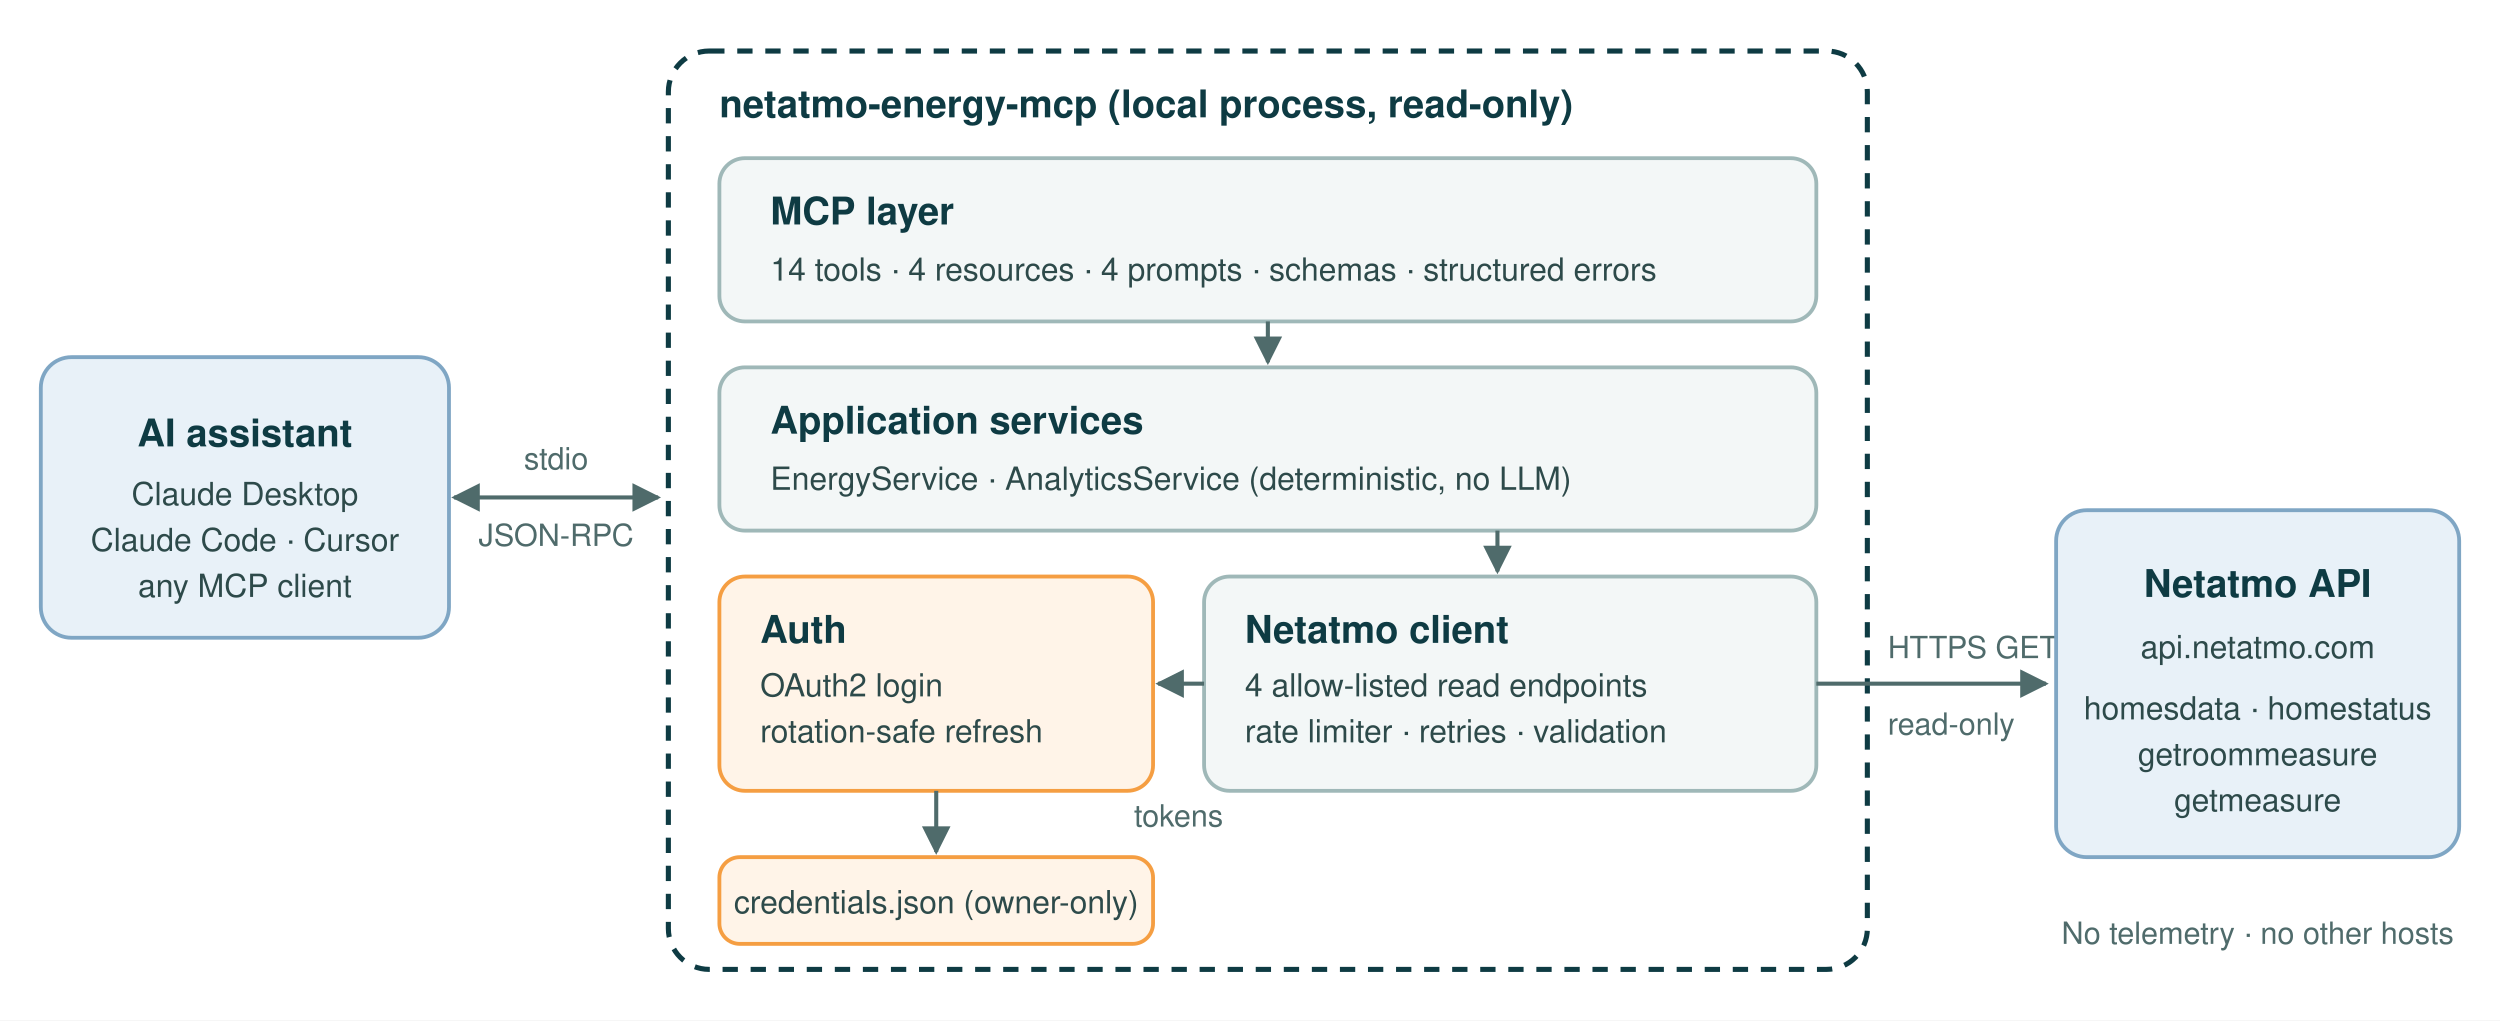
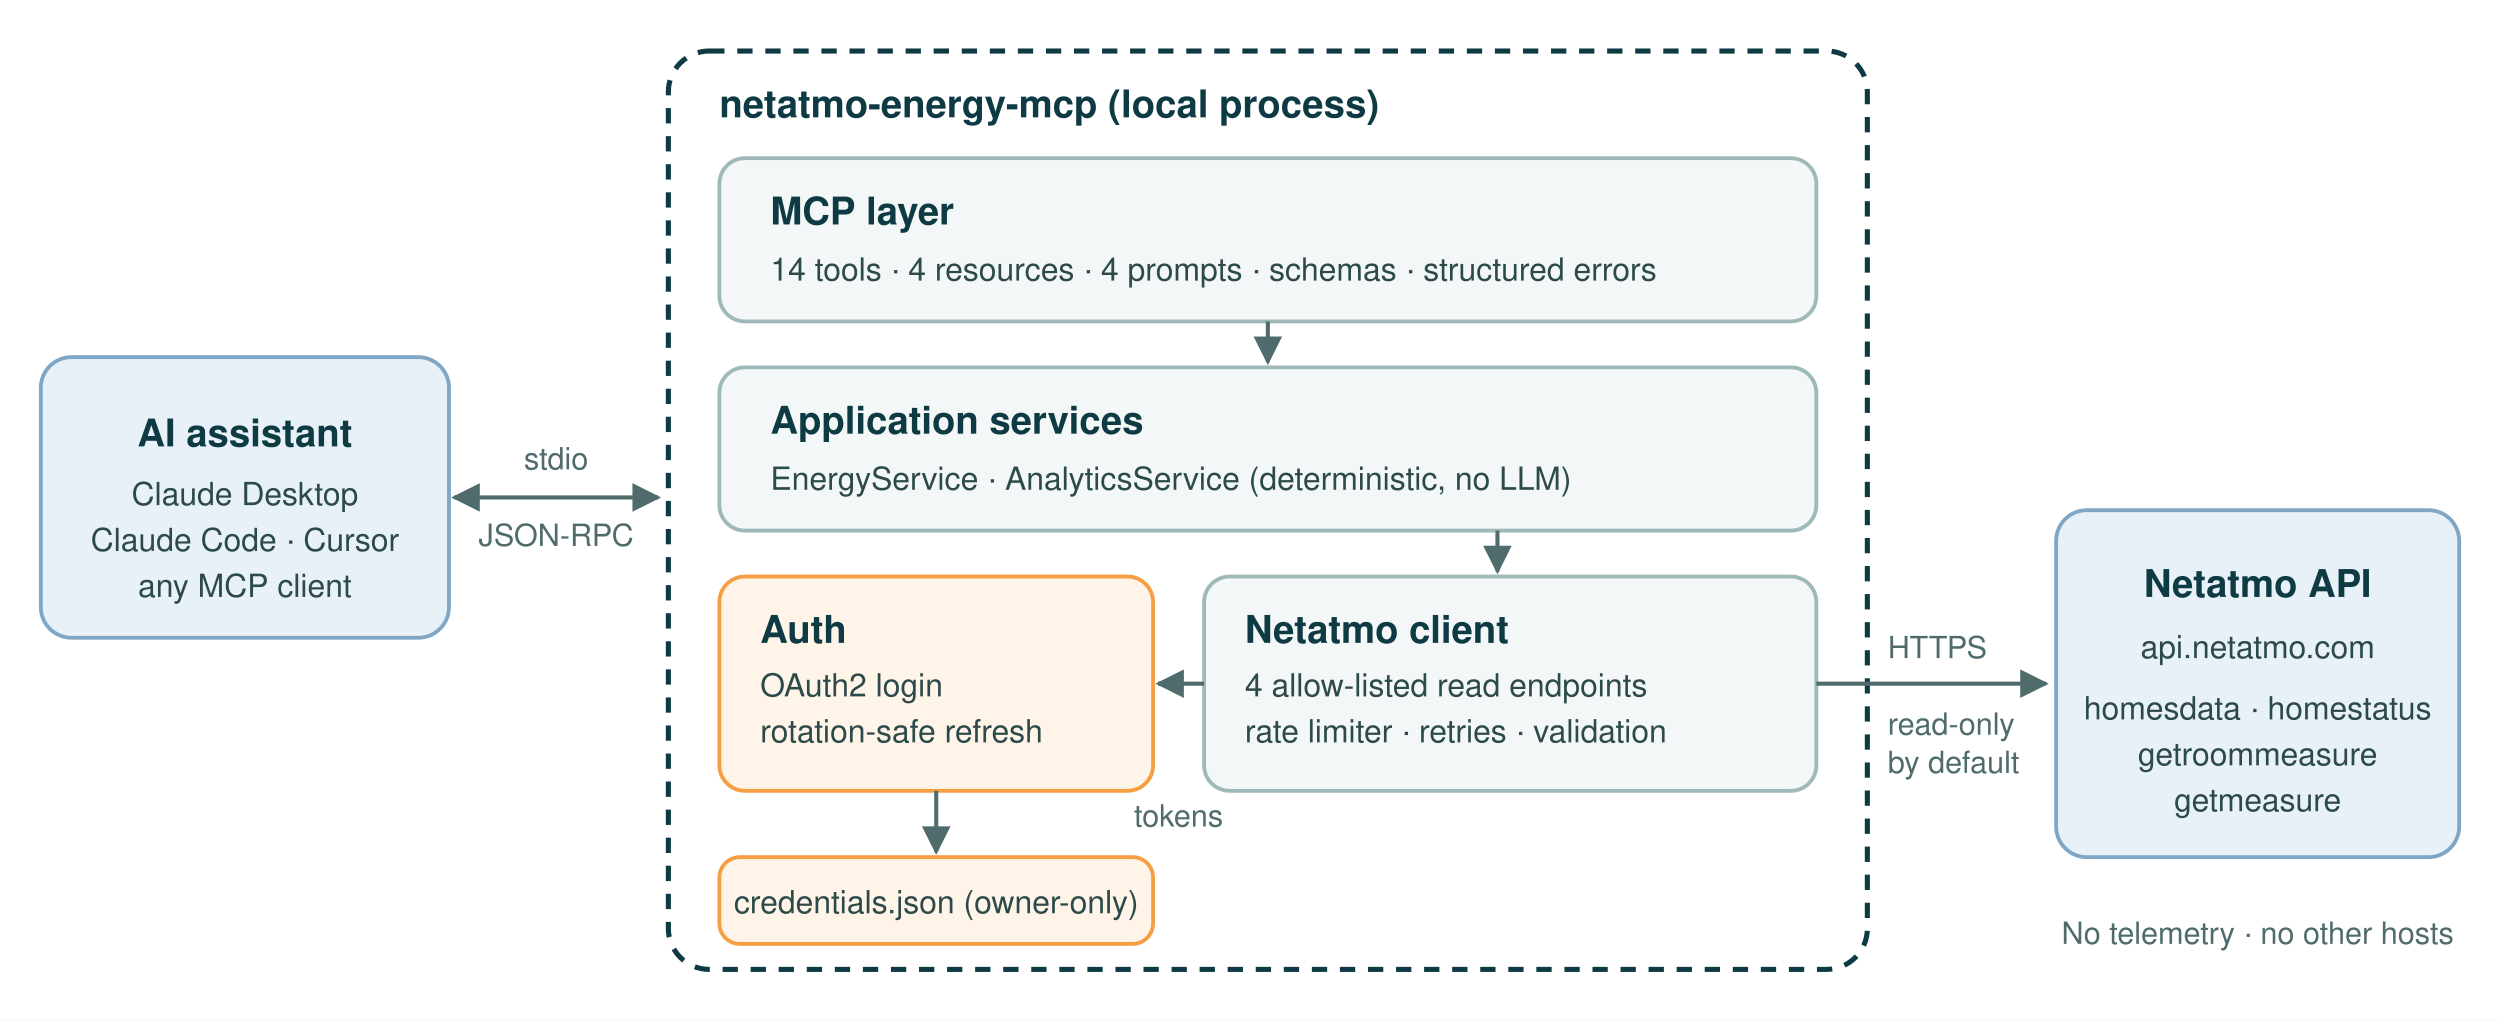
<svg xmlns="http://www.w3.org/2000/svg" viewBox="0 0 980 400" width="980" height="400" role="img" aria-labelledby="title desc" font-family="-apple-system, 'Segoe UI', Helvetica, Arial, sans-serif">
  <style>
    .bg { fill: #ffffff; }
    .box { fill: #F3F7F7; stroke: #9FB8B8; stroke-width: 1.5; }
    .proc { fill: none; stroke: #0E3B43; stroke-width: 2; stroke-dasharray: 6 5; }
    .accent { fill: #FFF4E8; stroke: #F59E42; stroke-width: 1.5; }
    .ext { fill: #E8F1F8; stroke: #7FA6C4; stroke-width: 1.5; }
    .h { fill: #0E3B43; font-size: 15px; font-weight: 600; }
    .t { fill: #2D4A4A; font-size: 12.5px; }
    .lbl { fill: #4F6B6B; font-size: 12px; }
    .line { stroke: #4F6B6B; stroke-width: 1.6; fill: none; marker-end: url(#arrow); }
    .both { marker-start: url(#arrow-s); }
    .arrowhead { fill: #4F6B6B; }
    @media (prefers-color-scheme: dark) {
      .bg { fill: #0D1117; }
      .box { fill: #161B22; stroke: #3D5A5A; }
      .proc { stroke: #5FB3A6; }
      .accent { fill: #2A1F12; stroke: #F59E42; }
      .ext { fill: #13202C; stroke: #4C7898; }
      .h { fill: #D7EDEA; }
      .t { fill: #B8CDCB; }
      .lbl { fill: #9DB3B1; }
      .line { stroke: #9DB3B1; }
      .arrowhead { fill: #9DB3B1; }
    }
  </style>
  <defs>
    <marker id="arrow" viewBox="0 0 10 10" refX="9" refY="5" markerWidth="7" markerHeight="7" orient="auto">
      <path class="arrowhead" d="M0,0 L10,5 L0,10 z" />
    </marker>
    <marker id="arrow-s" viewBox="0 0 10 10" refX="1" refY="5" markerWidth="7" markerHeight="7" orient="auto">
      <path class="arrowhead" d="M10,0 L0,5 L10,10 z" />
    </marker>
  </defs>
  <rect class="bg" width="980" height="400" />
  <rect class="ext" x="16" y="140" width="160" height="110" rx="12" />
  <text class="h" x="96" y="175" text-anchor="middle">AI assistant</text>
  <text class="t" x="96" y="198" text-anchor="middle">Claude Desktop</text>
  <text class="t" x="96" y="216" text-anchor="middle">Claude Code · Cursor</text>
  <text class="t" x="96" y="234" text-anchor="middle">any MCP client</text>
  <path class="line both" d="M178,195 L258,195" />
  <text class="lbl" x="218" y="184" text-anchor="middle">stdio</text>
  <text class="lbl" x="218" y="214" text-anchor="middle">JSON-RPC</text>
  <rect class="proc" x="262" y="20" width="470" height="360" rx="16" />
-   <text class="h" x="282" y="46">netatmo-energy-mcp (local process, read-only)</text>
+   <text class="h" x="282" y="46">netatmo-energy-mcp (local process)</text>
  <rect class="box" x="282" y="62" width="430" height="64" rx="10" />
  <text class="h" x="302" y="88">MCP layer</text>
  <text class="t" x="302" y="110">14 tools · 4 resources · 4 prompts · schemas · structured errors</text>
  <path class="line" d="M497,126 L497,142" />
  <rect class="box" x="282" y="144" width="430" height="64" rx="10" />
  <text class="h" x="302" y="170">Application services</text>
  <text class="t" x="302" y="192">EnergyService · AnalyticsService (deterministic, no LLM)</text>
  <path class="line" d="M587,208 L587,224" />
  <rect class="accent" x="282" y="226" width="170" height="84" rx="10" />
  <text class="h" x="298" y="252">Auth</text>
  <text class="t" x="298" y="273">OAuth2 login</text>
  <text class="t" x="298" y="291">rotation-safe refresh</text>
  <rect class="box" x="472" y="226" width="240" height="84" rx="10" />
  <text class="h" x="488" y="252">Netatmo client</text>
  <text class="t" x="488" y="273">4 allow-listed read endpoints</text>
  <text class="t" x="488" y="291">rate limiter · retries · validation</text>
  <path class="line" d="M472,268 L454,268" />
  <text class="lbl" x="462" y="324" text-anchor="middle">tokens</text>
  <path class="line" d="M367,310 L367,334" />
  <rect class="accent" x="282" y="336" width="170" height="34" rx="8" />
  <text class="t" x="367" y="358" text-anchor="middle">credentials.json (owner-only)</text>
  <path class="line" d="M712,268 L802,268" />
-   <text class="lbl" x="740" y="258">HTTPS GET</text>
+   <text class="lbl" x="740" y="258">HTTPS</text>
  <text class="lbl" x="740" y="288">read-only</text>
+   <text class="lbl" x="740" y="303">by default</text>
  <rect class="ext" x="806" y="200" width="158" height="136" rx="12" />
  <text class="h" x="885" y="234" text-anchor="middle">Netatmo API</text>
  <text class="t" x="885" y="258" text-anchor="middle">api.netatmo.com</text>
  <text class="t" x="885" y="282" text-anchor="middle">homesdata · homestatus</text>
  <text class="t" x="885" y="300" text-anchor="middle">getroommeasure</text>
  <text class="t" x="885" y="318" text-anchor="middle">getmeasure</text>
  <text class="lbl" x="885" y="370" text-anchor="middle">No telemetry · no other hosts</text>
</svg>
